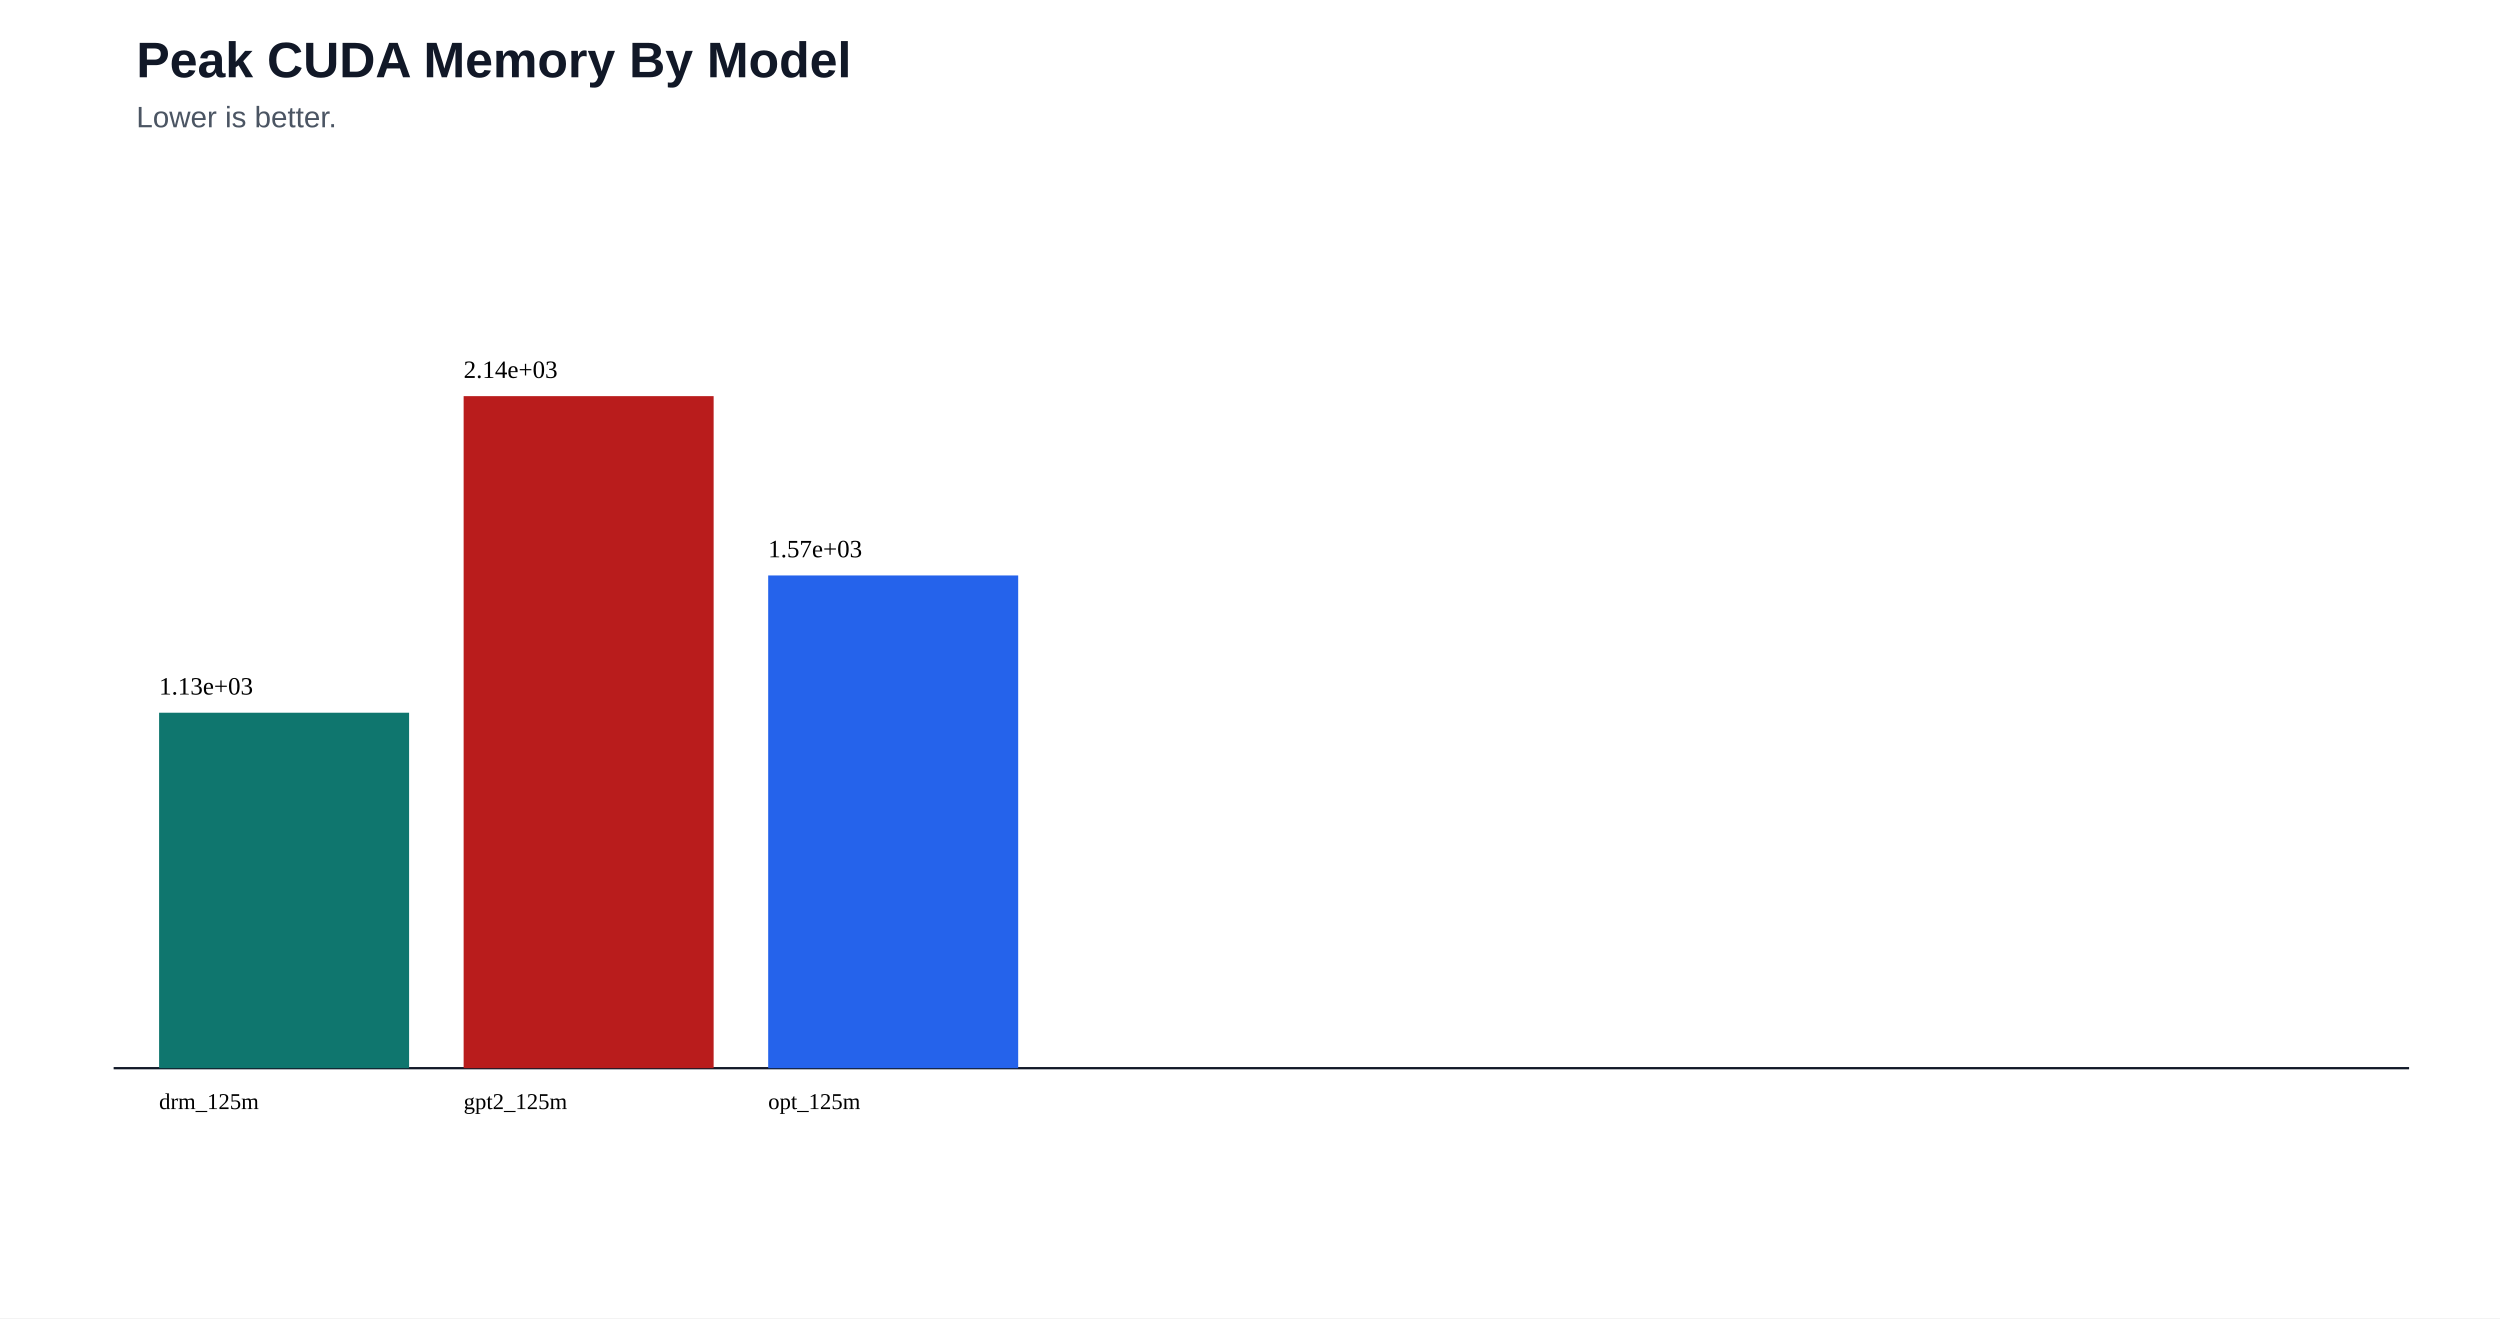
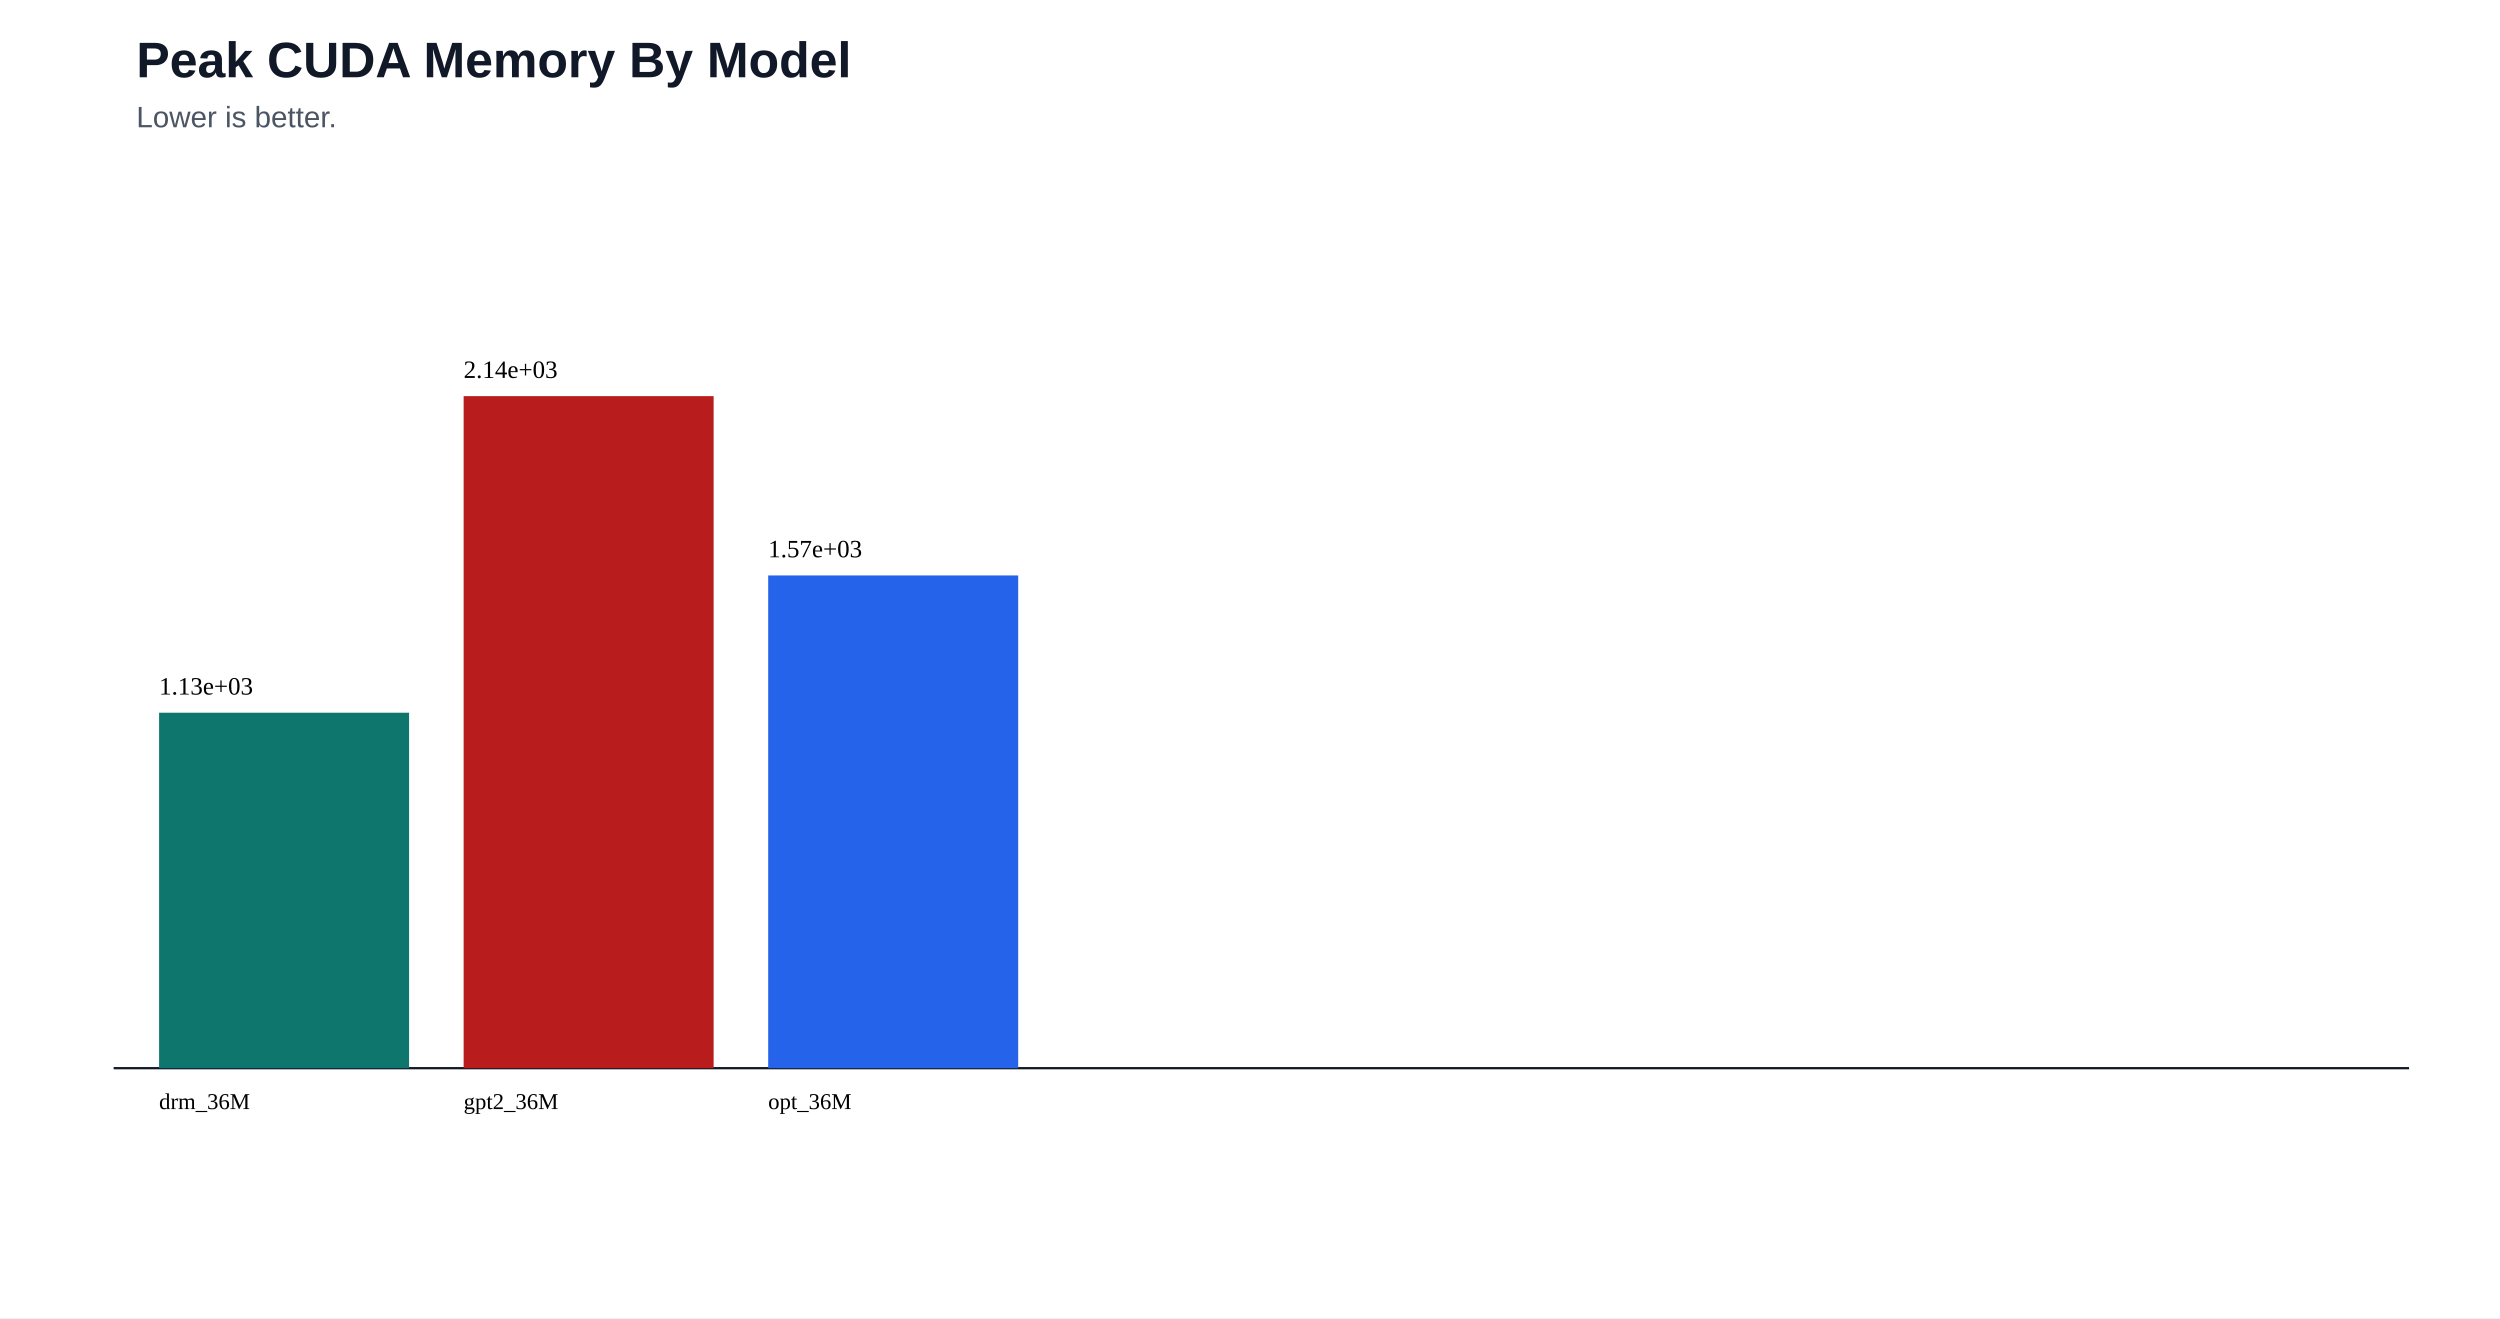
<svg xmlns="http://www.w3.org/2000/svg" width="1100" height="580" viewBox="0 0 1100 580">
  <rect width="100%" height="100%" fill="white" />
  <text x="60" y="34" font-size="22" font-family="Arial" font-weight="700" fill="#111827">Peak CUDA Memory By Model</text>
  <text x="60" y="56" font-size="13" font-family="Arial" fill="#4b5563">Lower is better.</text>
  <line x1="50" y1="470" x2="1060" y2="470" stroke="#111827" />
  <rect x="70" y="313.6" width="110" height="156.4" fill="#0f766e" />
  <text x="70" y="305.6" font-size="11">1.13e+03</text>
-   <text x="70" y="488" font-size="10">drm_125m</text>
+   <text x="70" y="488" font-size="10">drm_36M</text>
  <rect x="204" y="174.3" width="110" height="295.7" fill="#b91c1c" />
  <text x="204" y="166.3" font-size="11">2.14e+03</text>
-   <text x="204" y="488" font-size="10">gpt2_125m</text>
+   <text x="204" y="488" font-size="10">gpt2_36M</text>
  <rect x="338" y="253.2" width="110" height="216.8" fill="#2563eb" />
  <text x="338" y="245.2" font-size="11">1.57e+03</text>
-   <text x="338" y="488" font-size="10">opt_125m</text>
+   <text x="338" y="488" font-size="10">opt_36M</text>
</svg>
